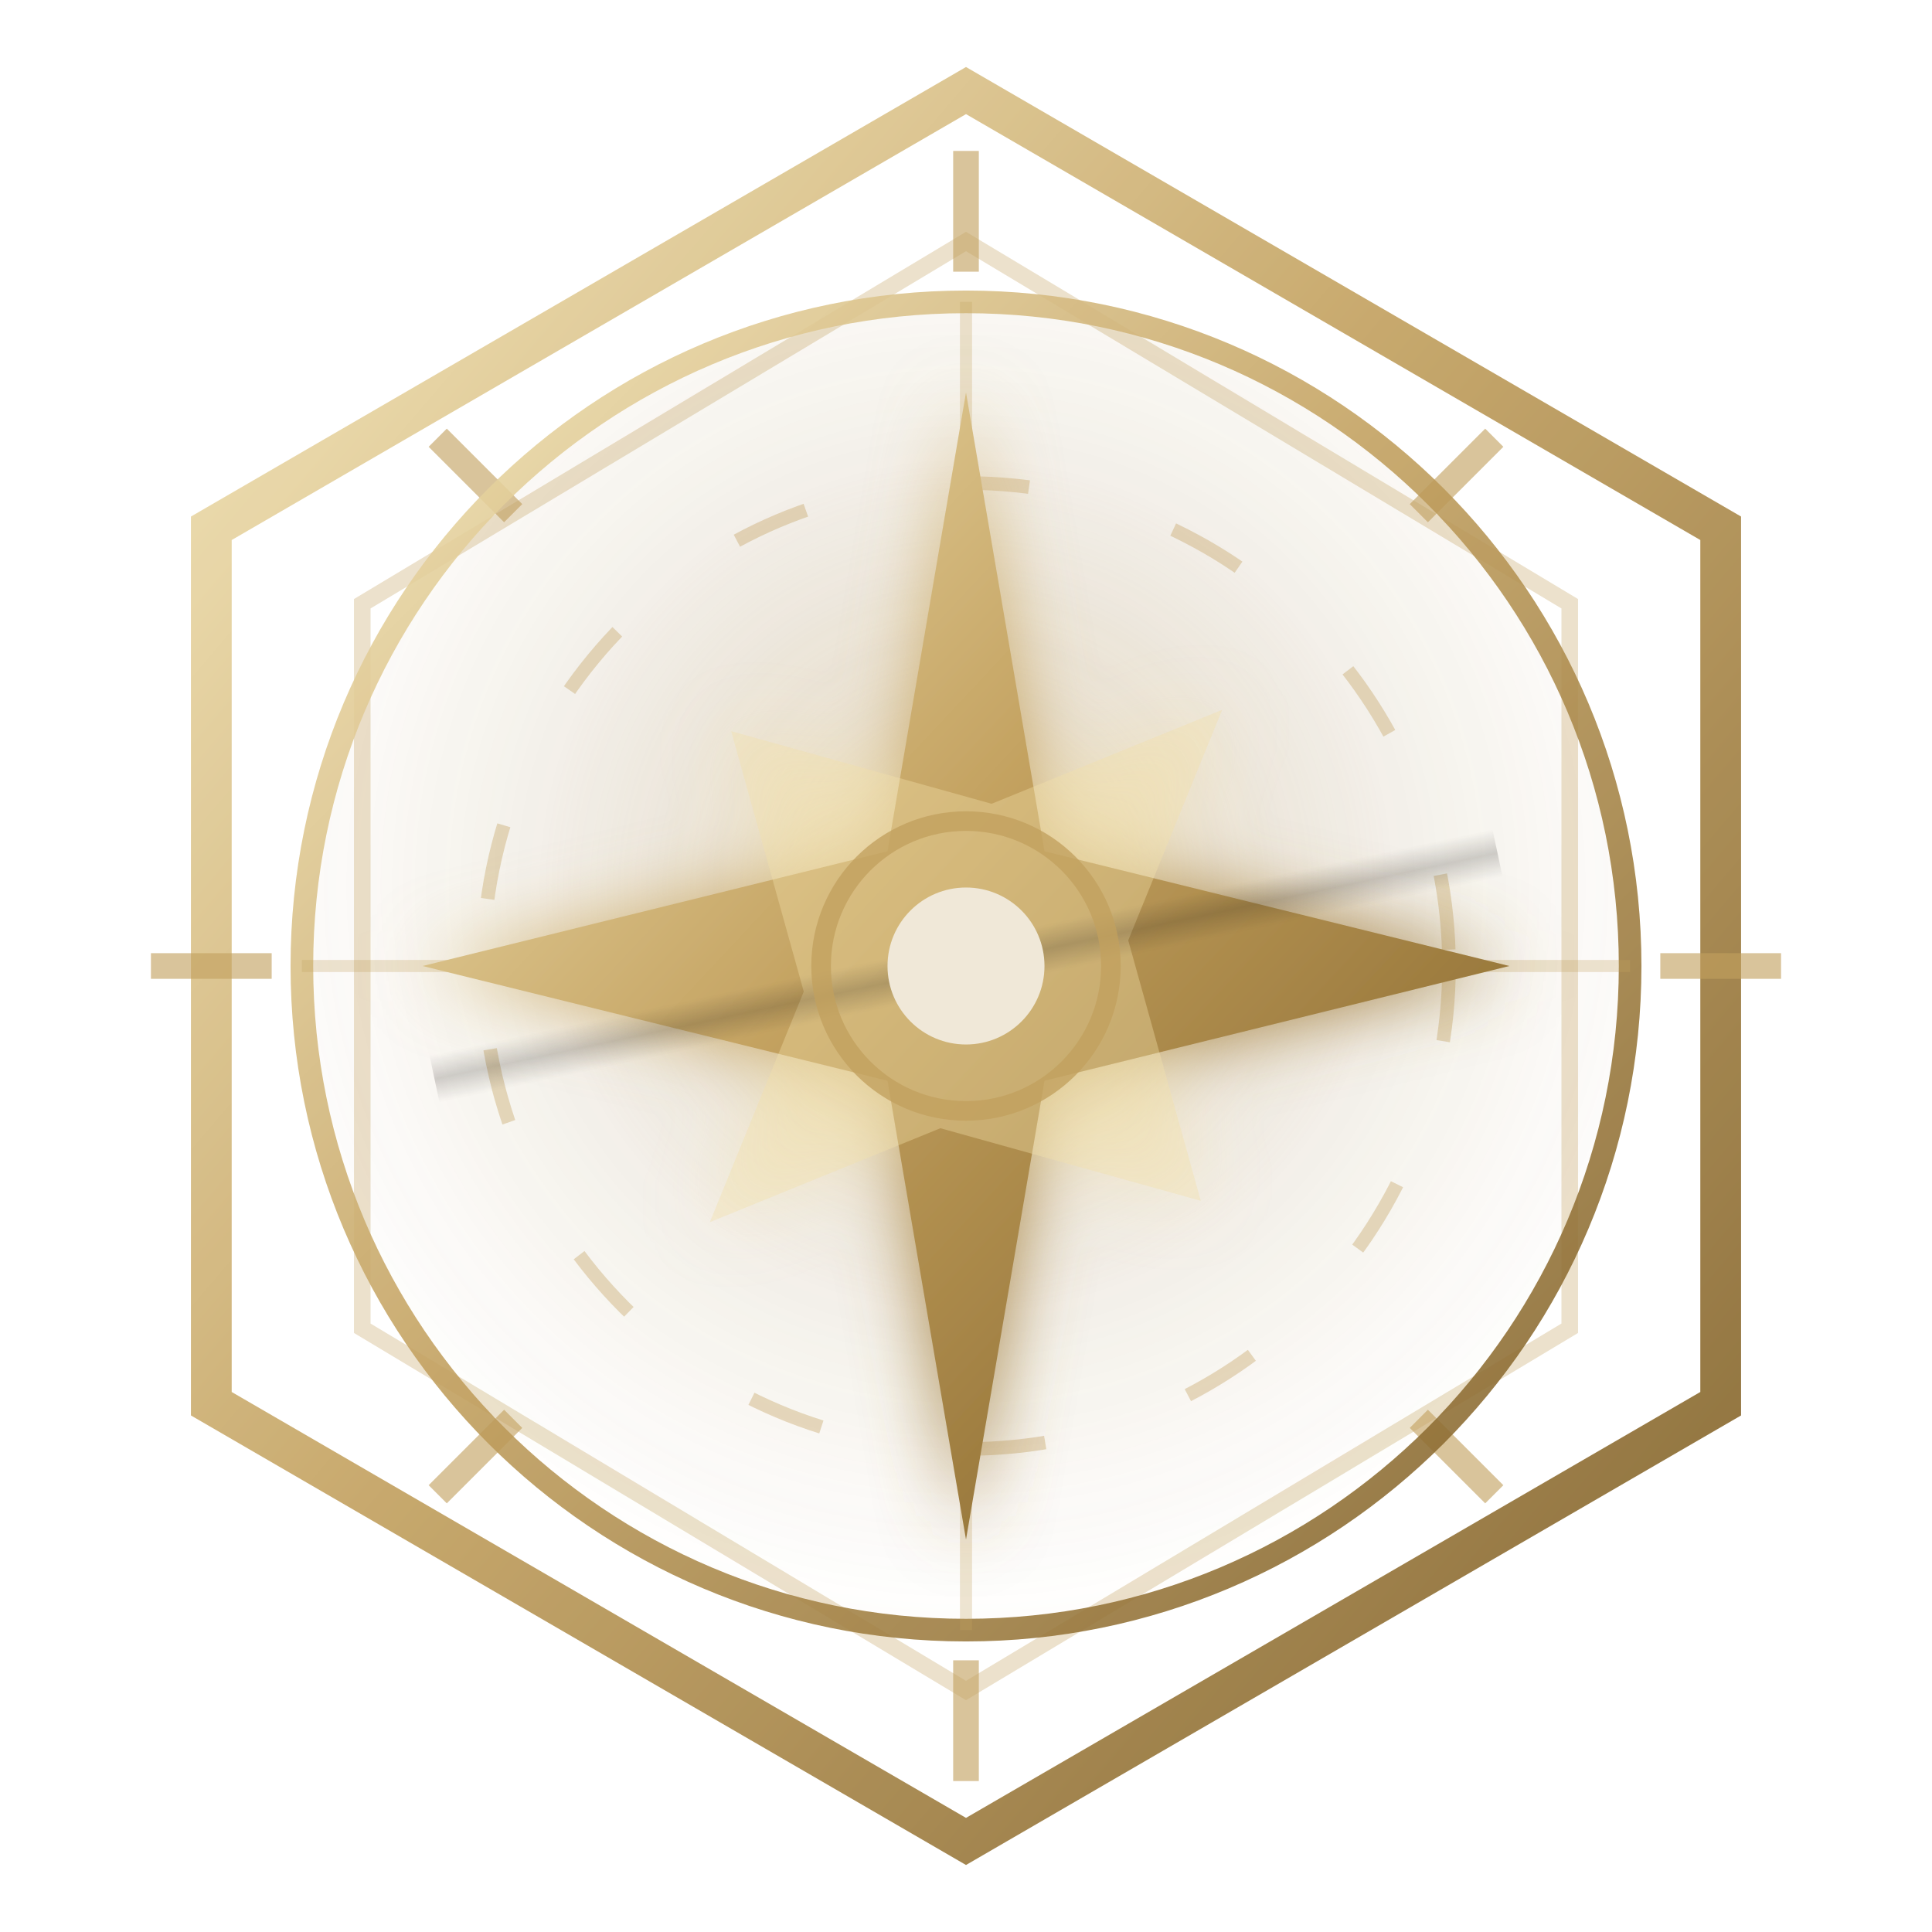
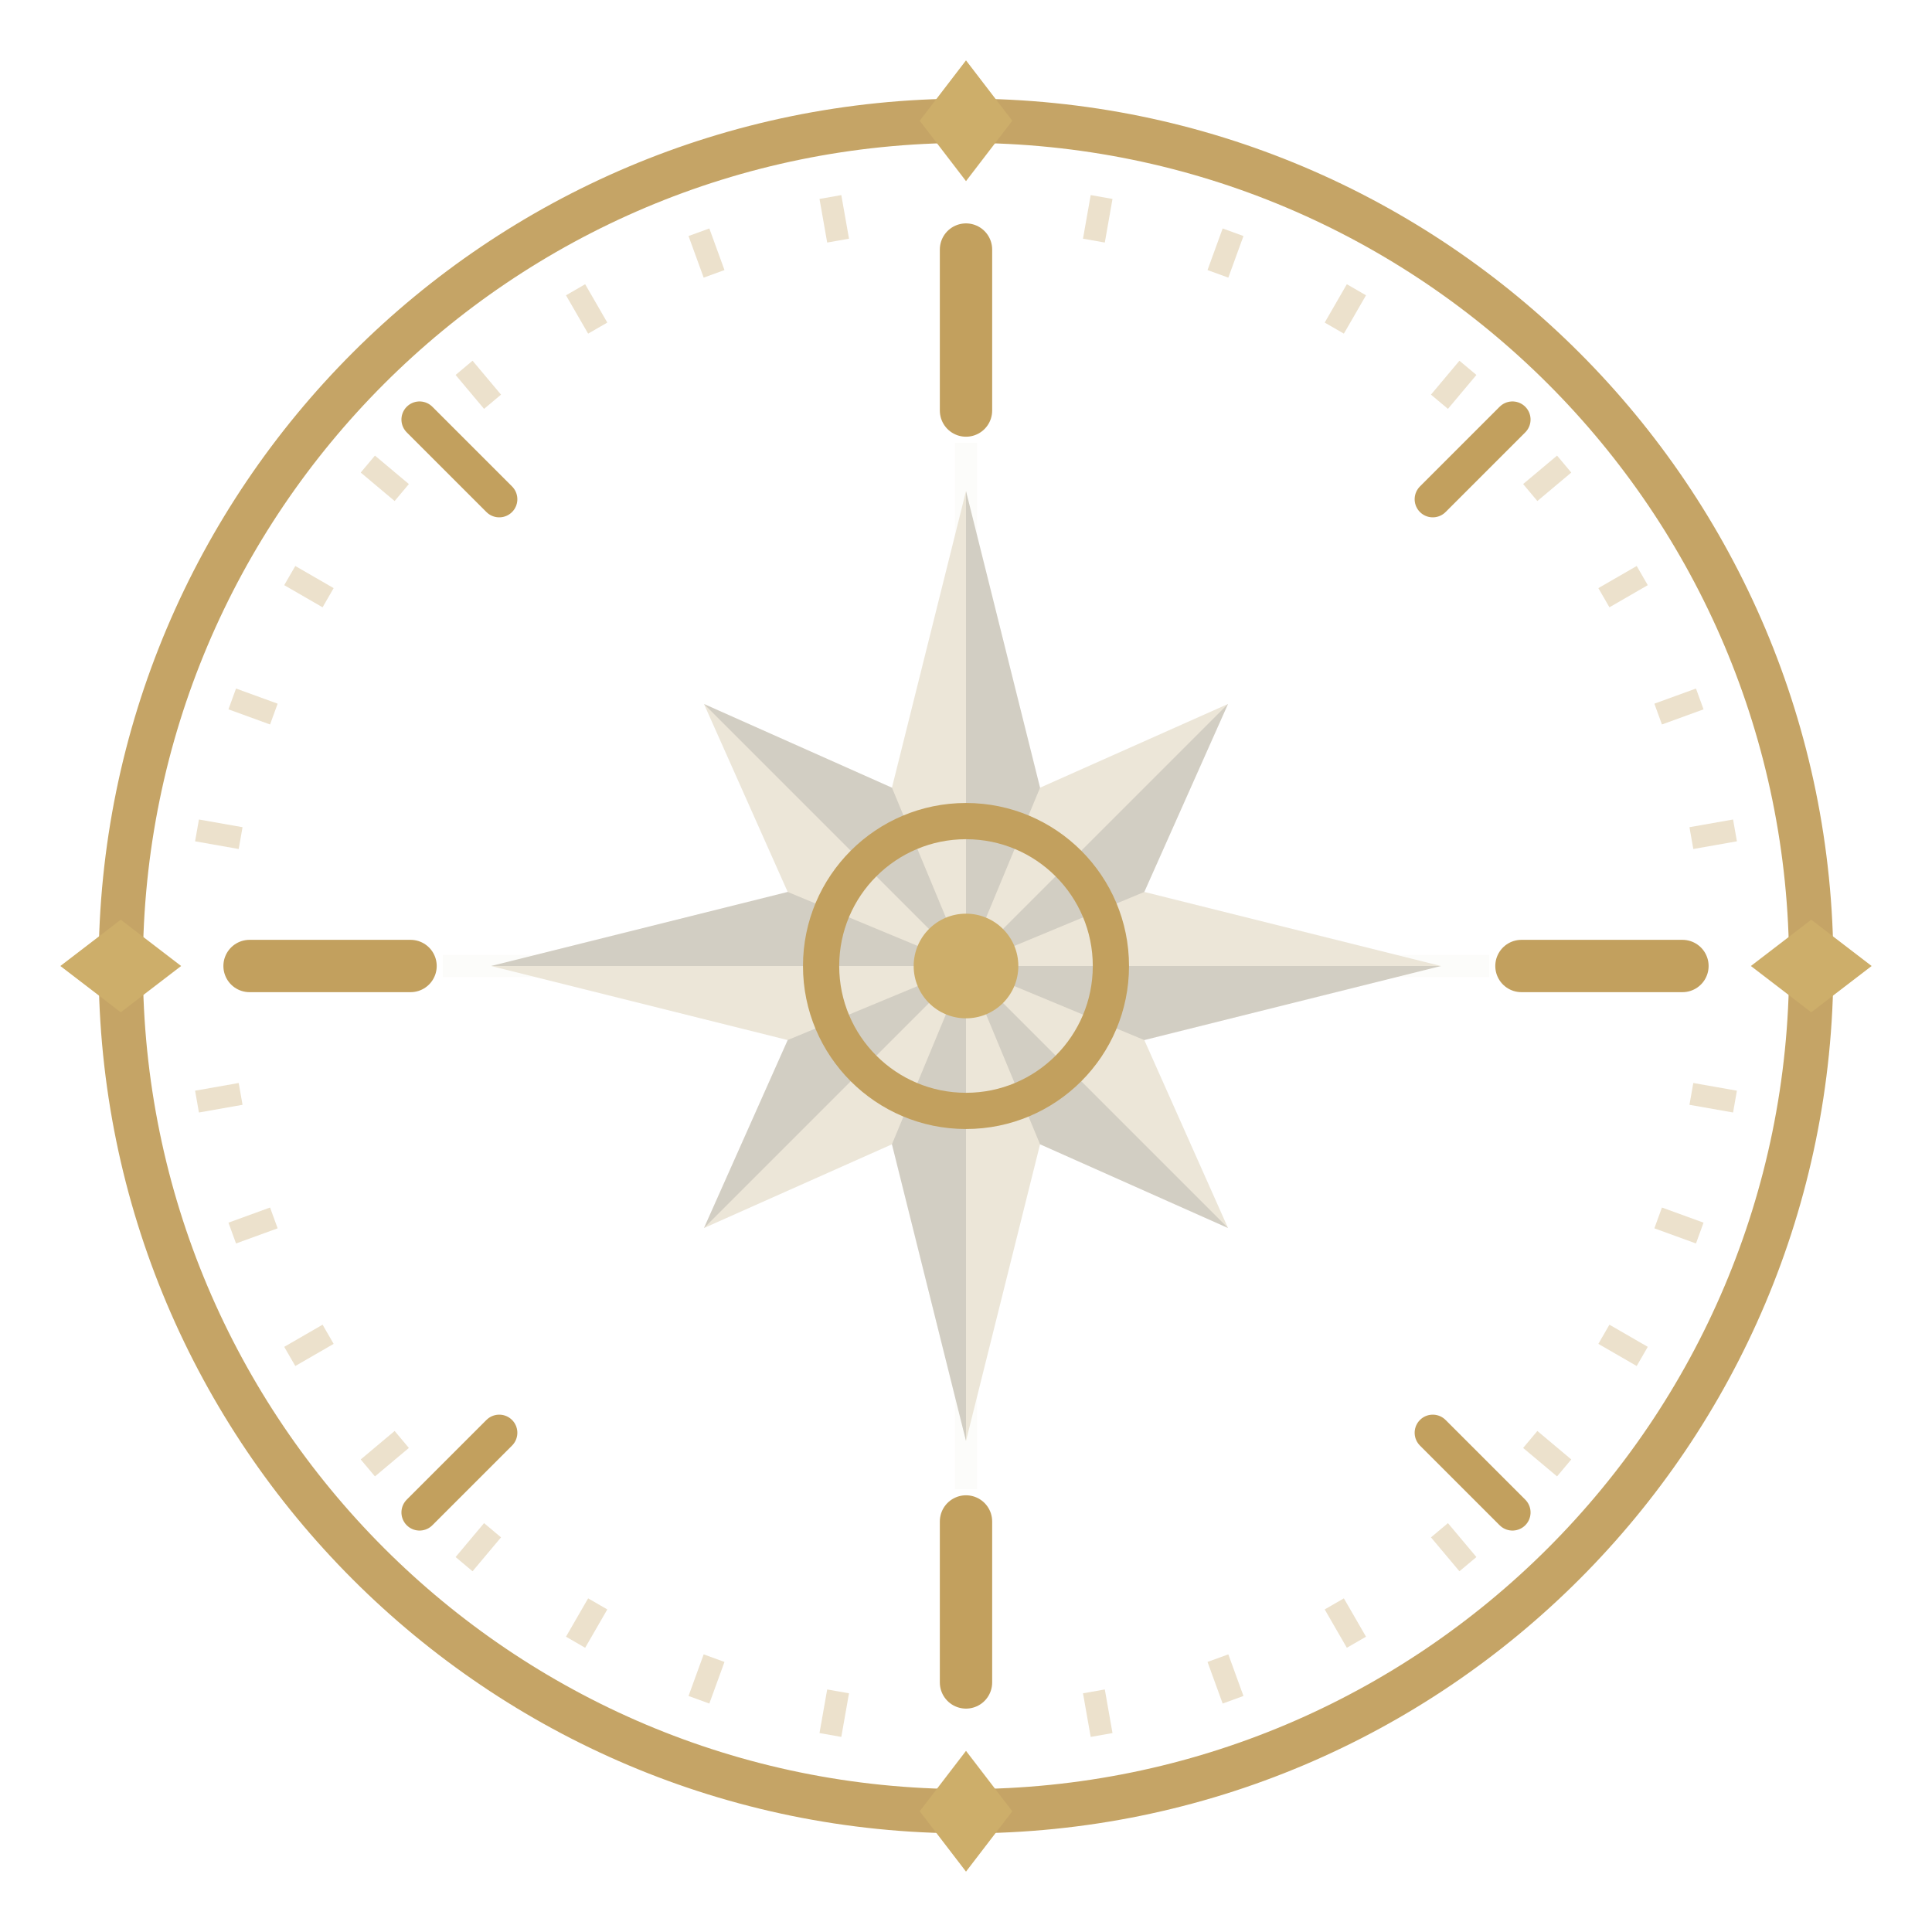
- <svg xmlns="http://www.w3.org/2000/svg" viewBox="0 0 64 64" role="img" aria-label="Astro Precise instrument mark">
-   <defs>
-     <linearGradient id="lg" x1="0" y1="0" x2="1" y2="1">
-       <stop offset="0" stop-color="#F4E6B8" />
-       <stop offset="0.45" stop-color="#C2A05E" />
-       <stop offset="1" stop-color="#7A5A22" />
-     </linearGradient>
-     <linearGradient id="etch" x1="0.5" y1="0" x2="0.5" y2="1">
-       <stop offset="0" stop-color="#1a1510" stop-opacity="0" />
-       <stop offset="0.5" stop-color="#1a1510" stop-opacity="0.35" />
-       <stop offset="1" stop-color="#1a1510" stop-opacity="0" />
-     </linearGradient>
-     <radialGradient id="halo" cx="50%" cy="44%" r="58%">
-       <stop offset="0" stop-color="#C2A05E" stop-opacity="0.42" />
-       <stop offset="0.55" stop-color="#8C6A2F" stop-opacity="0.12" />
-       <stop offset="1" stop-color="#C2A05E" stop-opacity="0" />
-     </radialGradient>
-     <filter id="glow" x="-40%" y="-40%" width="180%" height="180%">
-       <feGaussianBlur stdDeviation="1.2" result="b" />
-       <feMerge>
-         <feMergeNode in="b" />
-         <feMergeNode in="SourceGraphic" />
-       </feMerge>
-     </filter>
-   </defs>
-   <path d="M32 3 L57 17.5 L57 46.5 L32 61 L7 46.5 L7 17.5 Z" fill="none" stroke="url(#lg)" stroke-width="1.35" opacity="0.9" />
-   <path d="M32 8 L52 20 L52 44 L32 56 L12 44 L12 20 Z" fill="none" stroke="#C2A05E" stroke-width="0.55" opacity="0.32" />
-   <g stroke="#C2A05E" stroke-width="0.85" opacity="0.62">
-     <line x1="32" y1="5" x2="32" y2="9" />
-     <line x1="32" y1="55" x2="32" y2="59" />
-     <line x1="5" y1="32" x2="9" y2="32" />
-     <line x1="55" y1="32" x2="59" y2="32" />
-     <line x1="14.5" y1="14.5" x2="17" y2="17" />
-     <line x1="47" y1="47" x2="49.5" y2="49.5" />
-     <line x1="49.5" y1="14.5" x2="47" y2="17" />
-     <line x1="17" y1="47" x2="14.5" y2="49.5" />
+ <svg xmlns="http://www.w3.org/2000/svg" viewBox="0 0 48 48" role="img" aria-label="Astro Precise mark">
+   <circle cx="24" cy="24" r="21" fill="none" stroke="#C2A05E" stroke-width="1.1" opacity="0.95" />
+   <g stroke="#C2A05E" stroke-width="0.55" opacity="0.32">
+     <line x1="24" y1="4.6" x2="24" y2="5.7" transform="rotate(10 24 24)" />
+     <line x1="24" y1="4.6" x2="24" y2="5.7" transform="rotate(20 24 24)" />
+     <line x1="24" y1="4.6" x2="24" y2="5.7" transform="rotate(30 24 24)" />
+     <line x1="24" y1="4.6" x2="24" y2="5.7" transform="rotate(40 24 24)" />
+     <line x1="24" y1="4.6" x2="24" y2="5.7" transform="rotate(50 24 24)" />
+     <line x1="24" y1="4.6" x2="24" y2="5.7" transform="rotate(60 24 24)" />
+     <line x1="24" y1="4.6" x2="24" y2="5.7" transform="rotate(70 24 24)" />
+     <line x1="24" y1="4.6" x2="24" y2="5.7" transform="rotate(80 24 24)" />
+     <line x1="24" y1="4.6" x2="24" y2="5.7" transform="rotate(100 24 24)" />
+     <line x1="24" y1="4.6" x2="24" y2="5.7" transform="rotate(110 24 24)" />
+     <line x1="24" y1="4.6" x2="24" y2="5.7" transform="rotate(120 24 24)" />
+     <line x1="24" y1="4.6" x2="24" y2="5.7" transform="rotate(130 24 24)" />
+     <line x1="24" y1="4.6" x2="24" y2="5.7" transform="rotate(140 24 24)" />
+     <line x1="24" y1="4.6" x2="24" y2="5.7" transform="rotate(150 24 24)" />
+     <line x1="24" y1="4.6" x2="24" y2="5.7" transform="rotate(160 24 24)" />
+     <line x1="24" y1="4.6" x2="24" y2="5.7" transform="rotate(170 24 24)" />
+     <line x1="24" y1="4.6" x2="24" y2="5.7" transform="rotate(190 24 24)" />
+     <line x1="24" y1="4.6" x2="24" y2="5.7" transform="rotate(200 24 24)" />
+     <line x1="24" y1="4.6" x2="24" y2="5.7" transform="rotate(210 24 24)" />
+     <line x1="24" y1="4.6" x2="24" y2="5.7" transform="rotate(220 24 24)" />
+     <line x1="24" y1="4.6" x2="24" y2="5.7" transform="rotate(230 24 24)" />
+     <line x1="24" y1="4.6" x2="24" y2="5.7" transform="rotate(240 24 24)" />
+     <line x1="24" y1="4.6" x2="24" y2="5.7" transform="rotate(250 24 24)" />
+     <line x1="24" y1="4.6" x2="24" y2="5.7" transform="rotate(260 24 24)" />
+     <line x1="24" y1="4.6" x2="24" y2="5.7" transform="rotate(280 24 24)" />
+     <line x1="24" y1="4.6" x2="24" y2="5.7" transform="rotate(290 24 24)" />
+     <line x1="24" y1="4.6" x2="24" y2="5.7" transform="rotate(300 24 24)" />
+     <line x1="24" y1="4.6" x2="24" y2="5.7" transform="rotate(310 24 24)" />
+     <line x1="24" y1="4.6" x2="24" y2="5.7" transform="rotate(320 24 24)" />
+     <line x1="24" y1="4.6" x2="24" y2="5.7" transform="rotate(330 24 24)" />
+     <line x1="24" y1="4.6" x2="24" y2="5.7" transform="rotate(340 24 24)" />
+     <line x1="24" y1="4.6" x2="24" y2="5.7" transform="rotate(350 24 24)" />
  </g>
-   <circle cx="32" cy="32" r="22" fill="url(#halo)" stroke="url(#lg)" stroke-width="0.75" opacity="0.88" />
-   <circle cx="32" cy="32" r="16" fill="none" stroke="#C2A05E" stroke-width="0.45" stroke-dasharray="2.5 5" opacity="0.38" />
-   <line x1="32" y1="10" x2="32" y2="54" stroke="#C2A05E" stroke-width="0.4" opacity="0.28" />
-   <line x1="10" y1="32" x2="54" y2="32" stroke="#C2A05E" stroke-width="0.4" opacity="0.28" />
-   <g filter="url(#glow)">
-     <path d="M32 13 L34.6 28.2 L50 32 L34.6 35.8 L32 51 L29.4 35.8 L14 32 L29.4 28.2 Z" fill="url(#lg)" />
-     <path d="M32 20 L35.2 27.6 L43 32 L35.2 36.4 L32 44 L28.8 36.4 L21 32 L28.8 27.6 Z" fill="#F2DFA7" opacity="0.38" transform="rotate(45 32 32)" />
+   <g stroke="#C2A05E" stroke-linecap="round">
+     <line x1="24" y1="6.2" x2="24" y2="10.2" stroke-width="1.3" />
+     <line x1="24" y1="6.2" x2="24" y2="10.2" stroke-width="1.3" transform="rotate(90 24 24)" />
+     <line x1="24" y1="6.2" x2="24" y2="10.2" stroke-width="1.3" transform="rotate(180 24 24)" />
+     <line x1="24" y1="6.2" x2="24" y2="10.2" stroke-width="1.3" transform="rotate(270 24 24)" />
+     <line x1="24" y1="4.8" x2="24" y2="7.6" stroke-width="0.9" transform="rotate(45 24 24)" />
+     <line x1="24" y1="4.8" x2="24" y2="7.6" stroke-width="0.9" transform="rotate(135 24 24)" />
+     <line x1="24" y1="4.8" x2="24" y2="7.6" stroke-width="0.9" transform="rotate(225 24 24)" />
+     <line x1="24" y1="4.8" x2="24" y2="7.6" stroke-width="0.9" transform="rotate(315 24 24)" />
  </g>
-   <rect x="14" y="31.2" width="36" height="1.6" fill="url(#etch)" opacity="0.55" transform="rotate(-12 32 32)" />
-   <circle cx="32" cy="32" r="2.6" fill="#f0e8d8" />
-   <circle cx="32" cy="32" r="4.8" fill="none" stroke="#C2A05E" stroke-width="0.65" opacity="0.78" />
+   <g stroke="#ECE6D8" stroke-width="0.55" opacity="0.14">
+     <line x1="24" y1="11" x2="24" y2="37" />
+     <line x1="11" y1="24" x2="37" y2="24" />
+   </g>
+   <g fill="#CDAE6A">
+     <path d="M24 1.5 L25.15 3 L24 4.5 L22.85 3 Z" />
+     <path d="M24 1.5 L25.15 3 L24 4.5 L22.85 3 Z" transform="rotate(90 24 24)" />
+     <path d="M24 1.5 L25.15 3 L24 4.5 L22.85 3 Z" transform="rotate(180 24 24)" />
+     <path d="M24 1.5 L25.15 3 L24 4.5 L22.85 3 Z" transform="rotate(270 24 24)" />
+   </g>
+   <path fill="#ECE6D8" d="M24 12.2 L25.84 19.57 L30.51 17.49 L28.43 22.16 L35.8 24 L28.43 25.84 L30.51 30.51 L25.84 28.43 L24 35.8 L22.16 28.43 L17.49 30.51 L19.57 25.84 L12.2 24 L19.57 22.16 L17.49 17.49 L22.16 19.57 Z" />
+   <path fill="#101620" opacity="0.12" d="M24 12.2 L25.84 19.57 L24 24 Z M30.51 17.49 L28.43 22.16 L24 24 Z M35.8 24 L28.43 25.84 L24 24 Z M30.51 30.51 L25.84 28.43 L24 24 Z M24 35.8 L22.16 28.43 L24 24 Z M17.49 30.51 L19.57 25.84 L24 24 Z M12.2 24 L19.57 22.16 L24 24 Z M17.49 17.49 L22.16 19.57 L24 24 Z" />
+   <circle cx="24" cy="24" r="3.6" fill="none" stroke="#C2A05E" stroke-width="0.9" />
+   <circle cx="24" cy="24" r="1.3" fill="#CDAE6A" />
</svg>
